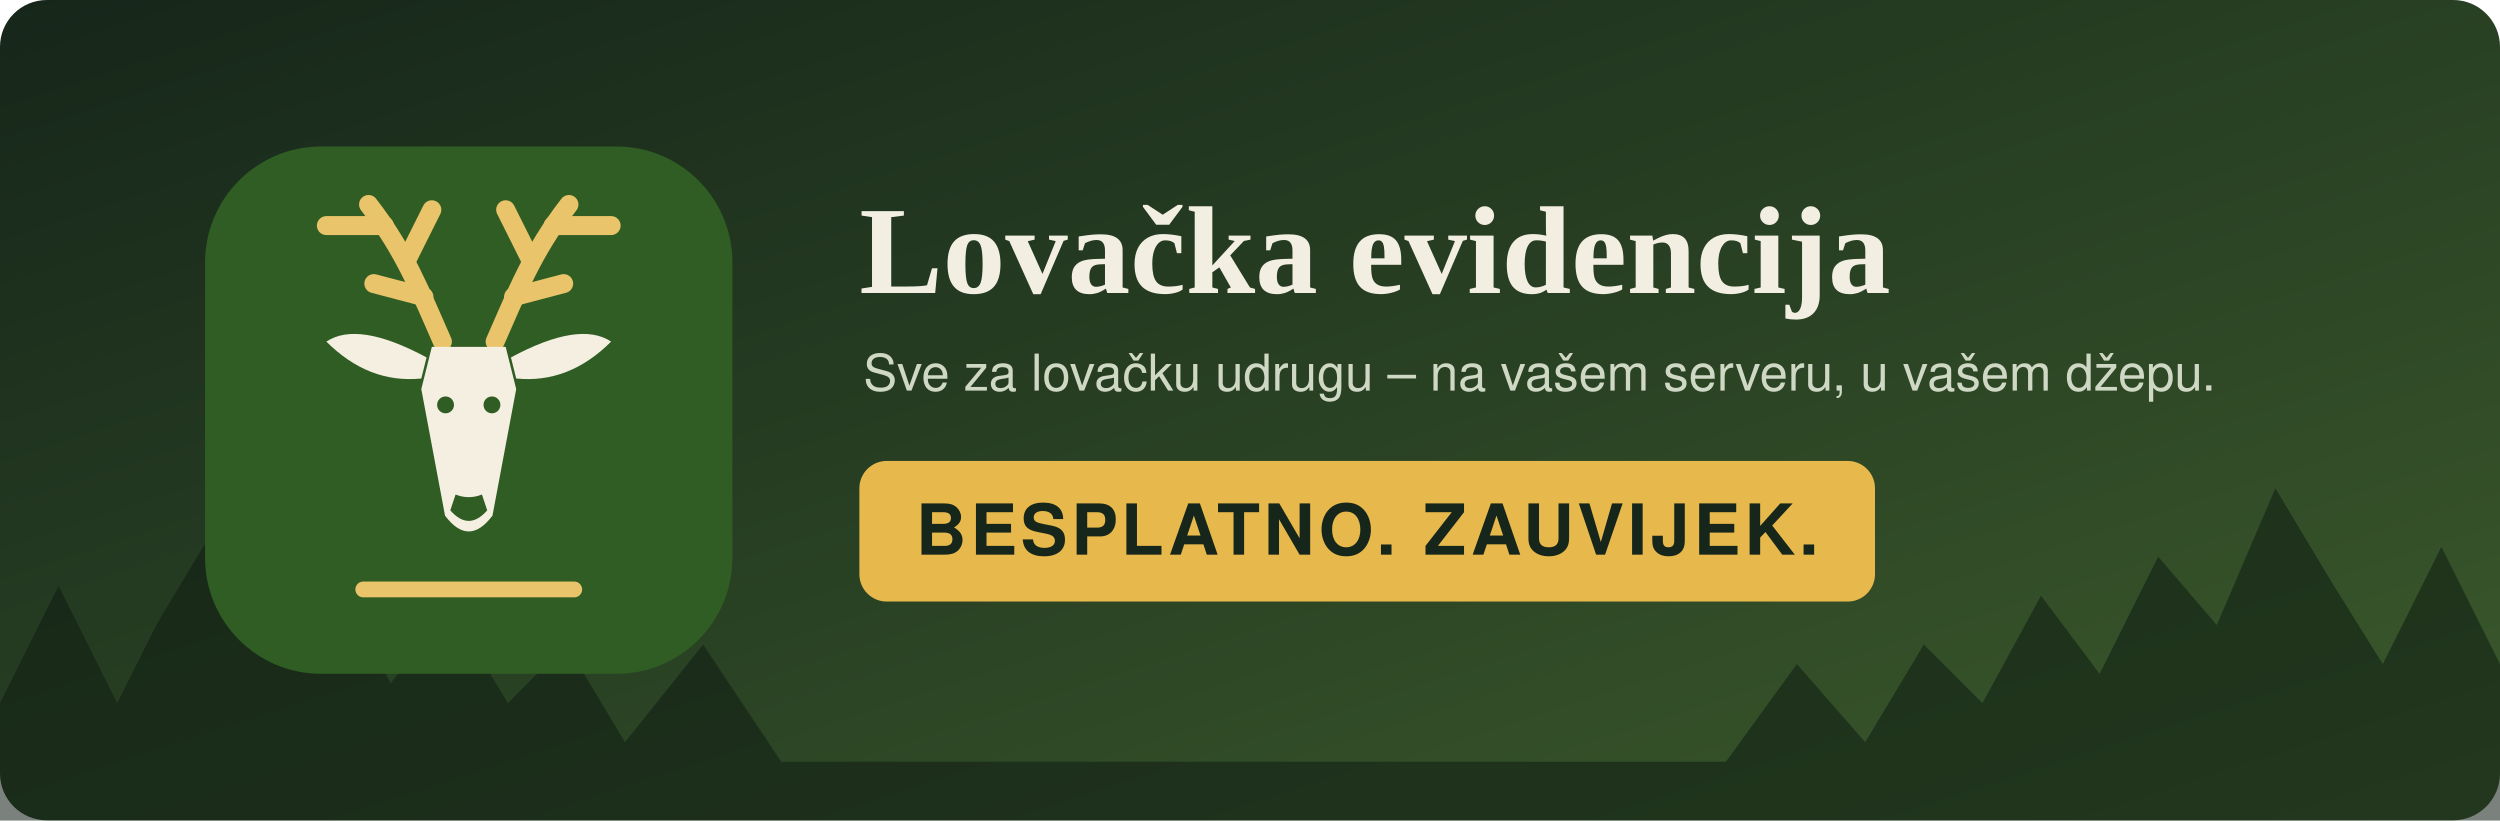
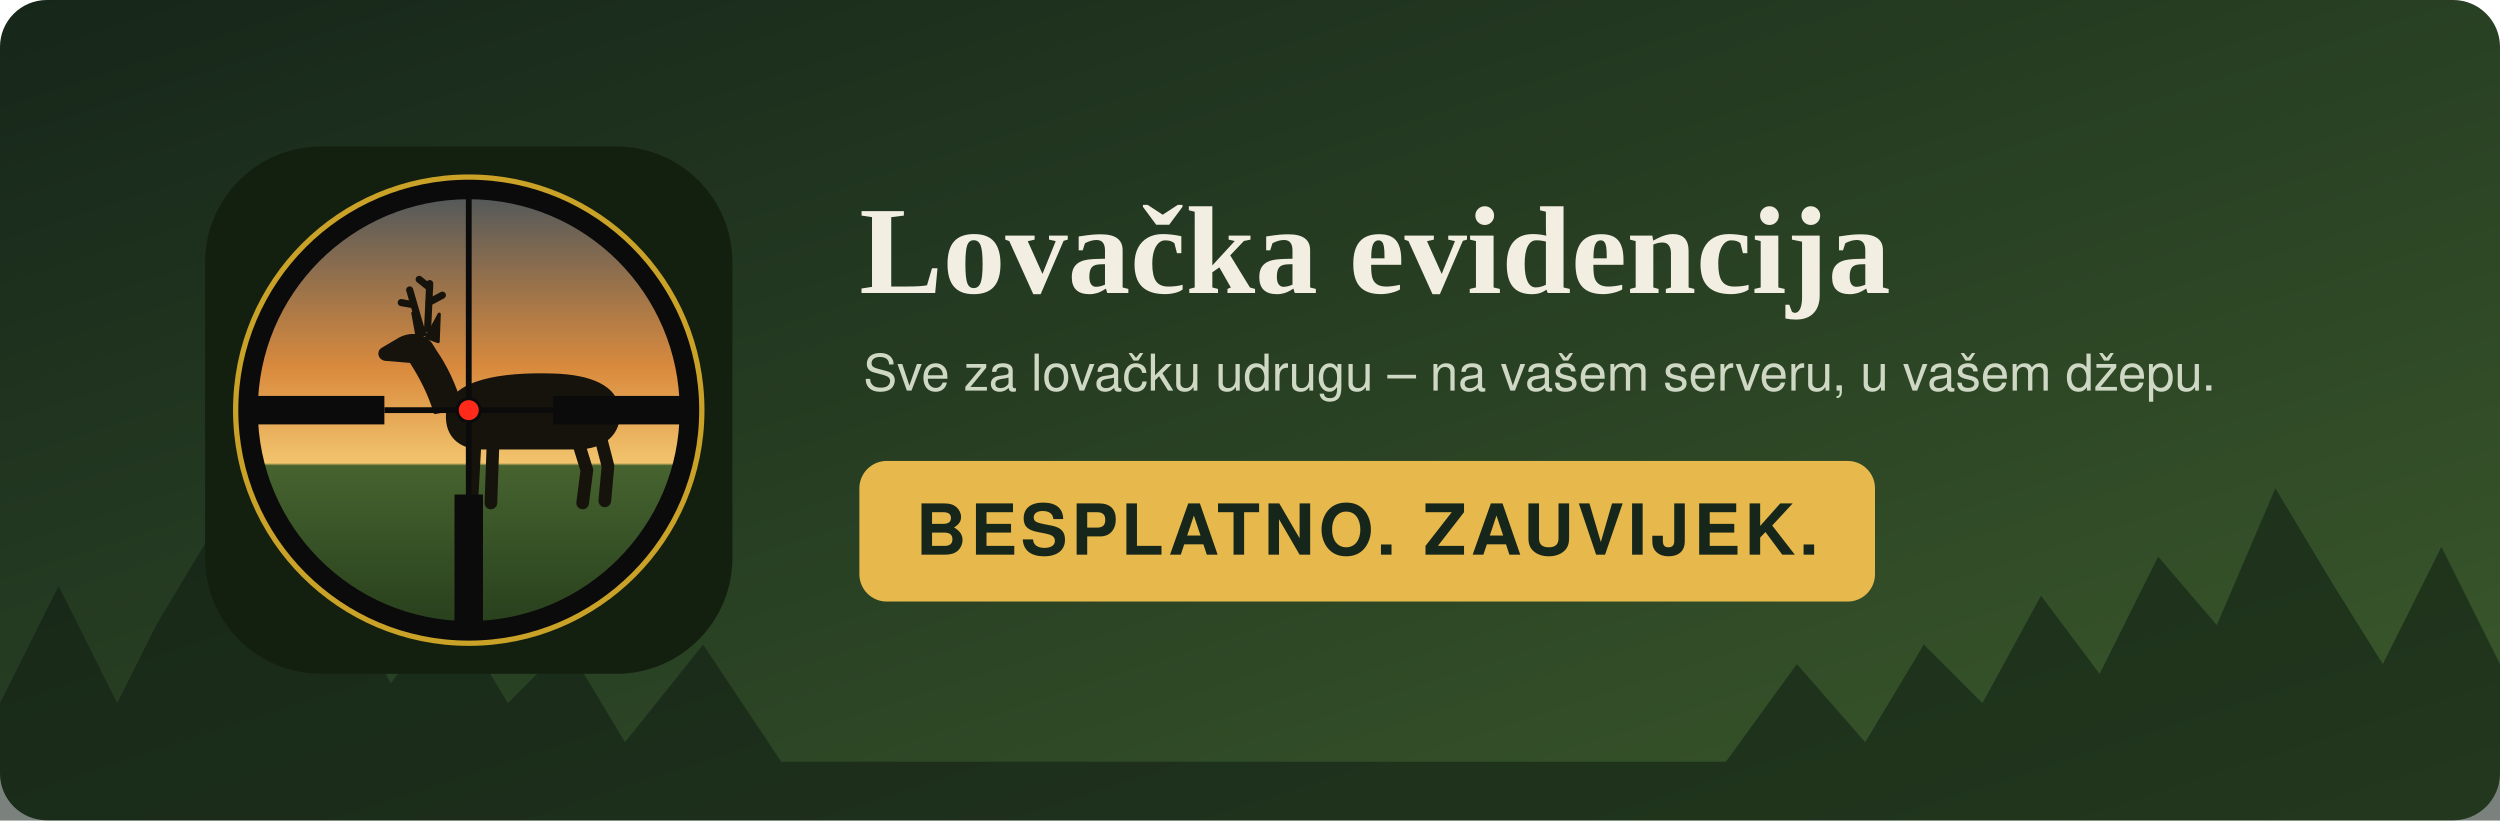
<svg xmlns="http://www.w3.org/2000/svg" width="1280" height="420" viewBox="0 0 1280 420" role="img" aria-label="Lovačka evidencija – besplatno, zauvijek">
  <defs>
    <linearGradient id="bg" x1="0" y1="0" x2="1" y2="1">
      <stop offset="0" stop-color="#16261A" />
      <stop offset="1" stop-color="#3B5A2C" />
    </linearGradient>
  </defs>
  <rect width="1280" height="420" rx="24" fill="url(#bg)" />
  <g fill="#0F1C12" opacity="0.55">
    <path d="M0 420 L0 360 L30 300 L60 360 L80 320 L110 270 L140 330 L170 290 L200 350 L230 310 L260 360 L290 330 L320 380 L360 330 L400 390 L1280 390 L1280 420 Z" />
    <path d="M1280 420 L1280 340 L1250 280 L1220 340 L1195 300 L1165 250 L1135 320 L1105 285 L1075 345 L1045 305 L1015 360 L985 330 L955 380 L920 340 L880 395 L0 395 L0 420 Z" />
  </g>
  <g transform="translate(105 75) scale(2.7)">
-     <rect width="100" height="100" rx="22" fill="#2f5d23" />
-     <g id="pola-b" fill="none" stroke="#e9c46a" stroke-width="3.6" stroke-linecap="round" stroke-linejoin="round">
-       <path d="M55 37 C59 28 62 20 69 11" />
-       <path d="M58.5 28.5 L68 26" />
-       <path d="M61.5 21 L57 12" />
-       <path d="M66 15 L77 15" />
+     <defs>
+       <linearGradient id="nebo-b" x1="0" y1="0" x2="0" y2="1">
+         <stop offset="0" stop-color="#2c4a63" />
+         <stop offset=".42" stop-color="#d98a3d" />
+         <stop offset=".6" stop-color="#f2c46d" />
+         <stop offset=".605" stop-color="#46632f" />
+         <stop offset="1" stop-color="#1f3517" />
+       </linearGradient>
+       <clipPath id="okular-b">
+         <circle cx="50" cy="50" r="42" />
+       </clipPath>
+     </defs>
+     <rect width="100" height="100" rx="22" fill="#14200f" />
+     <g clip-path="url(#okular-b)">
+       <rect width="100" height="100" fill="url(#nebo-b)" />
+       <g transform="translate(13 -6)" fill="#16130d" stroke="#16130d" stroke-linecap="round" stroke-linejoin="round">
+         <path d="M33 56 C34 50.5 43 49 53 49.3 C60 49.5 65 51.5 65.4 56 C65.8 60.5 62.5 63.2 57.5 63.2 L39.5 63.2 C35 63.2 32.4 60.5 33 56 Z" stroke-width=".5" />
+         <path d="M35.6 55.5 C34.4 51.2 32.6 47.6 30.8 45 L29.8 43.4 C28.4 41.6 26 41.4 24 42.4 L20.6 44.4 C19.7 45 20.1 46.3 21.2 46.4 L26 46.8 C27.8 49.6 29.6 53 30.6 56.5 Z" stroke-width=".5" />
+         <path d="M29 42.2 L31.4 37.8 L31.2 43 Z M27.2 42 L26.4 37.6 L28.8 41.6 Z" stroke-width=".6" />
+         <path d="M29.2 40.6 L29.6 32 M29.4 35.6 L32 34.2 M29.6 32.8 L27.6 31.2 M28 40.8 L25.8 33.2 M26.4 36 L24.2 35.6" fill="none" stroke-width="1.35" />
+         <path d="M38.2 62 L37.6 73 M41.6 62.4 L41.2 73.6 M57.6 61.6 L59.4 67.4 L58.6 73.6 M61.8 60.4 L63.4 66.6 L62.8 73.2" fill="none" stroke-width="2.4" />
+       </g>
    </g>
-     <use href="#pola-b" transform="translate(100 0) scale(-1 1)" />
-     <path d="M58 40 Q71 33 77 37 Q69 45 59 44 Z" fill="#f4efe1" />
-     <path d="M42 40 Q29 33 23 37 Q31 45 41 44 Z" fill="#f4efe1" />
-     <path d="M43 38 L57 38 L59 46 L54.5 70 Q50 76 45.5 70 L41 46 Z" fill="#f4efe1" />
-     <path d="M46.5 69 Q50 73 53.5 69 L52.5 66 Q50 67 47.5 66 Z" fill="#2f5d23" />
-     <circle cx="45.6" cy="49" r="1.6" fill="#2f5d23" />
-     <circle cx="54.4" cy="49" r="1.6" fill="#2f5d23" />
-     <path d="M30 84 H70" stroke="#e9c46a" stroke-width="3" stroke-linecap="round" />
+     <g stroke="#0b0b0b" stroke-linecap="butt">
+       <path d="M8 50 H34 M66 50 H92 M50 92 V66" stroke-width="5.4" />
+       <path d="M34 50 H66 M50 8 V66" stroke-width="1.1" />
+     </g>
+     <circle cx="50" cy="50" r="2.2" fill="#ff2a1a" stroke="#0b0b0b" stroke-width=".6" />
+     <circle cx="50" cy="50" r="42" fill="none" stroke="#0b0b0b" stroke-width="4" />
+     <circle cx="50" cy="50" r="44.2" fill="none" stroke="#c9a227" stroke-width="1" />
  </g>
  <g font-family="Georgia, 'Times New Roman', serif" fill="#F3EEE2">
    <text x="440" y="150" font-size="64" font-weight="700">Lovačka evidencija</text>
  </g>
  <g font-family="'Segoe UI', Helvetica, Arial, sans-serif">
    <text x="442" y="200" font-size="26" fill="#CFD8C4">Sve za lovačku udrugu – na vašem serveru, u vašem džepu.</text>
    <rect x="440" y="236" width="520" height="72" rx="14" fill="#E7B84B" />
    <text x="700" y="284" font-size="36" font-weight="800" fill="#16261A" text-anchor="middle" letter-spacing="2">BESPLATNO. ZAUVIJEK.</text>
  </g>
</svg>
